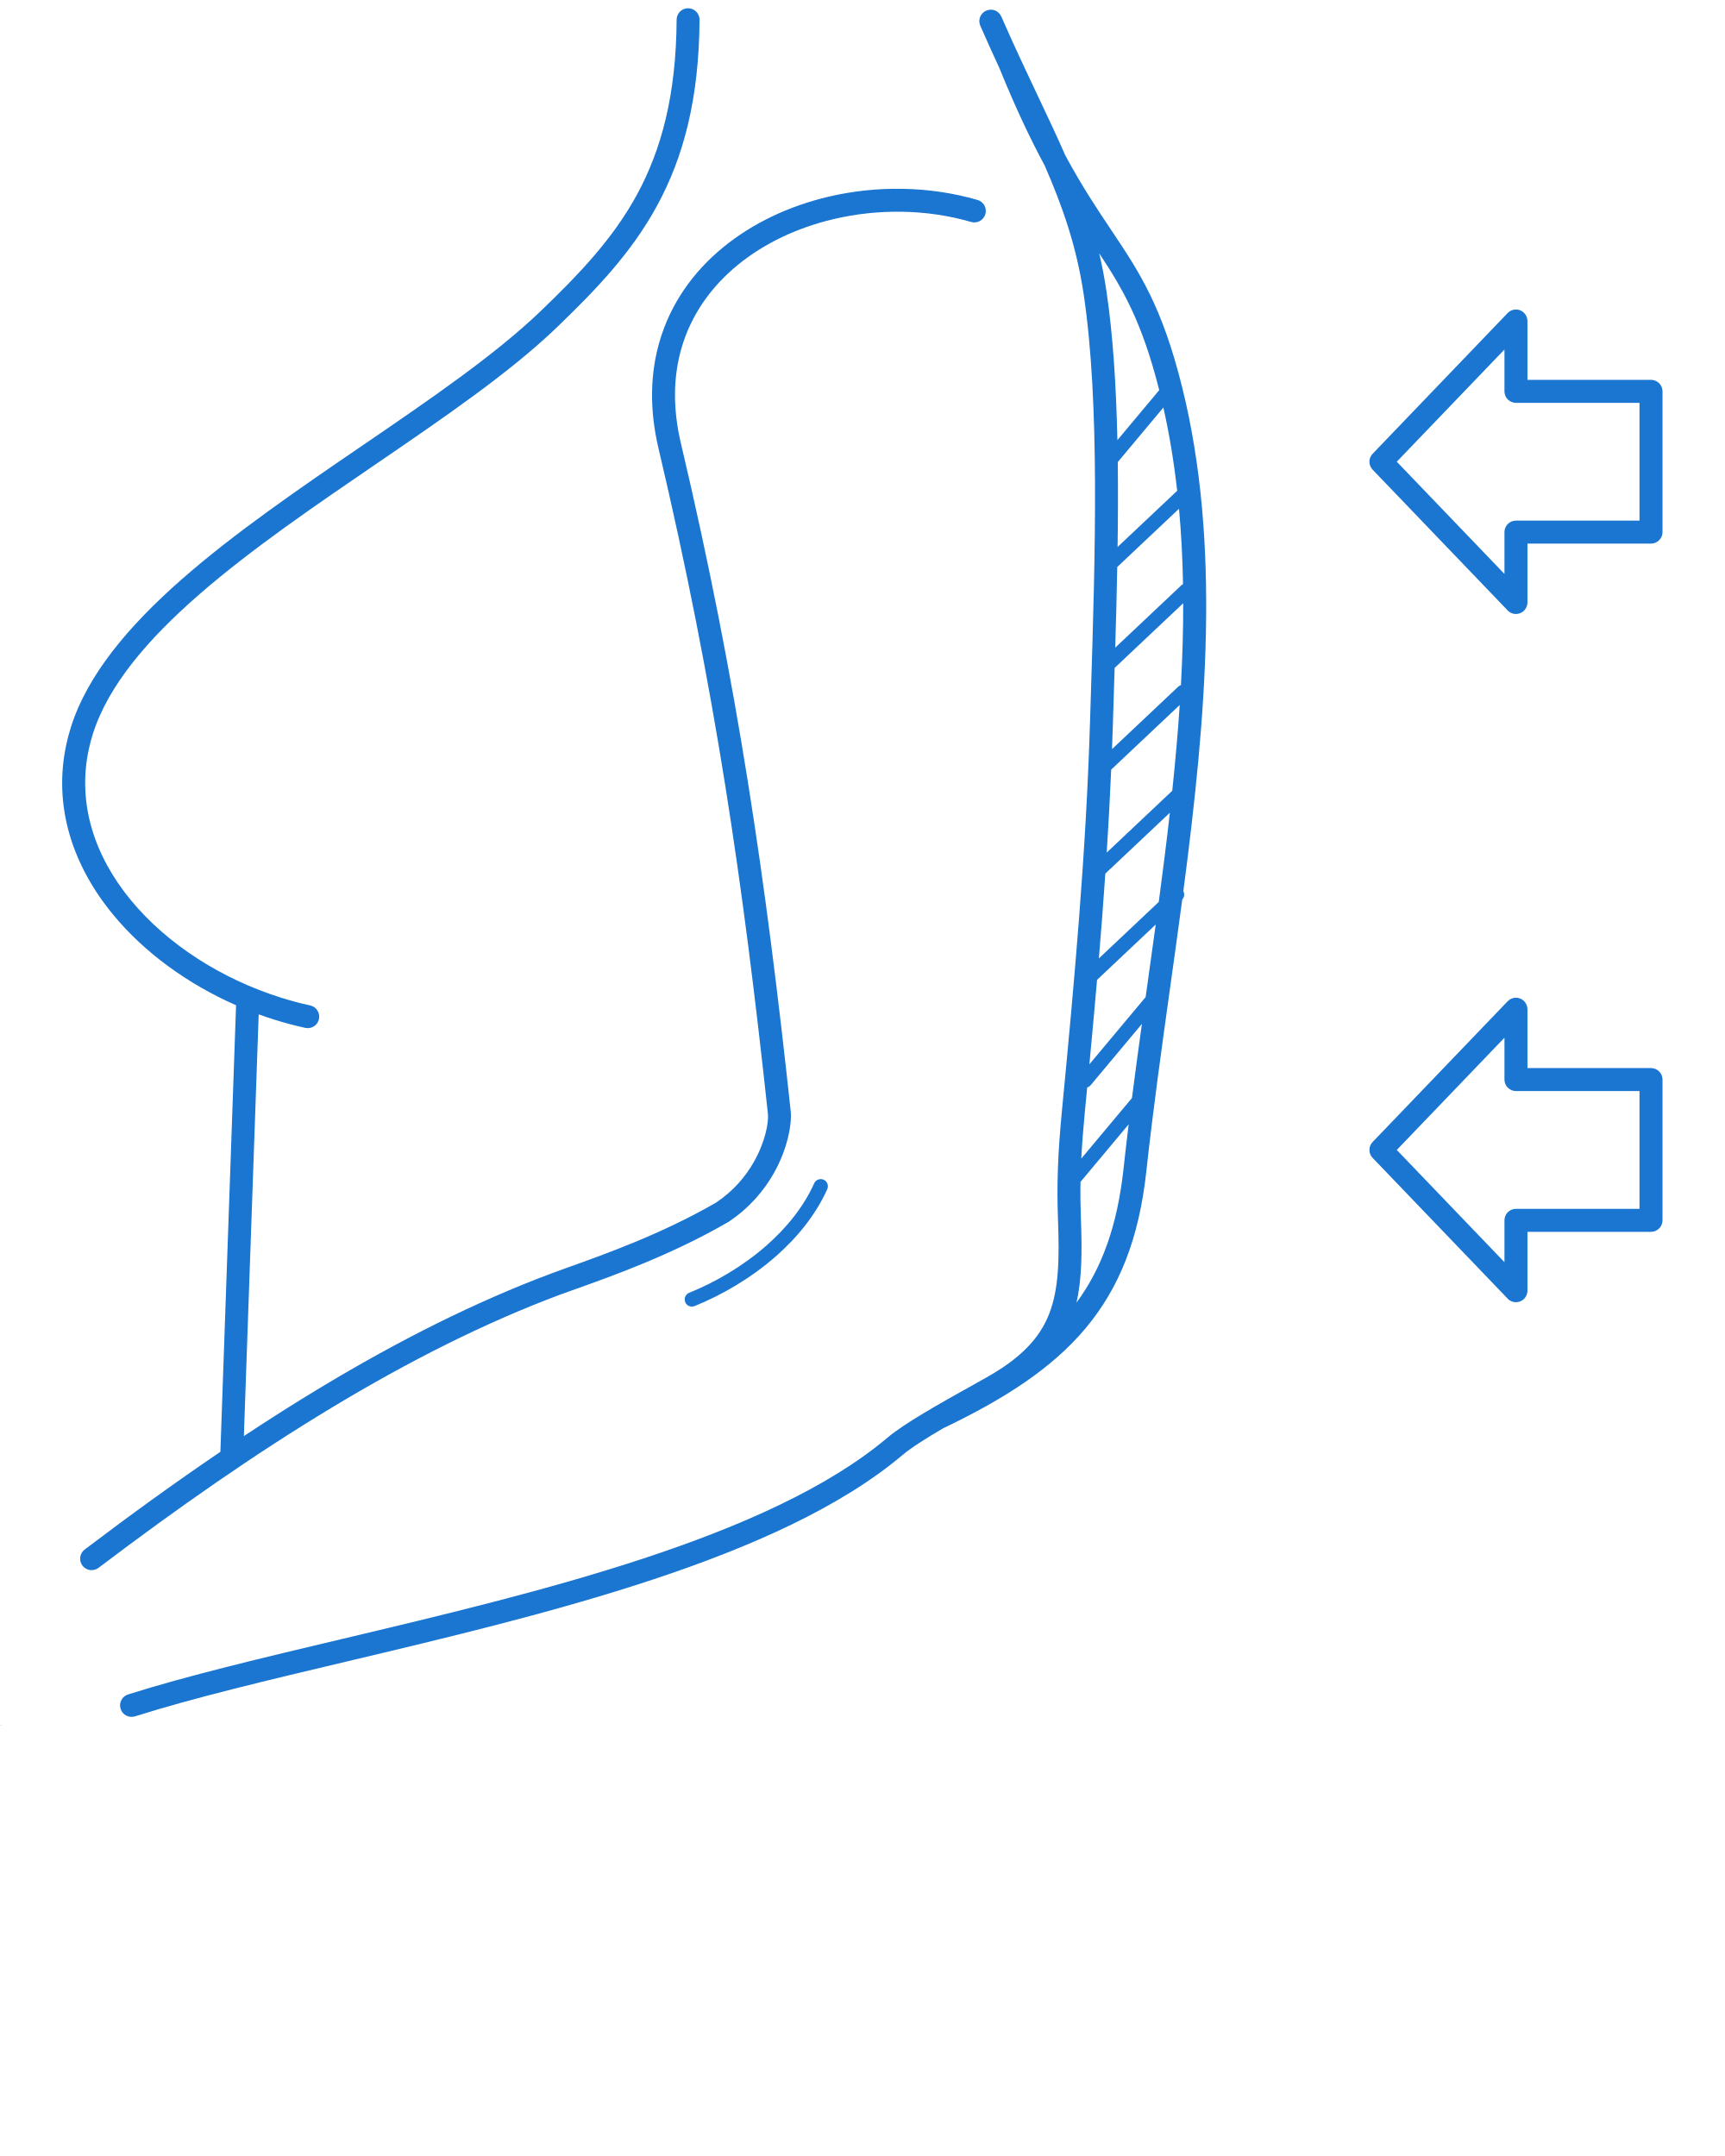
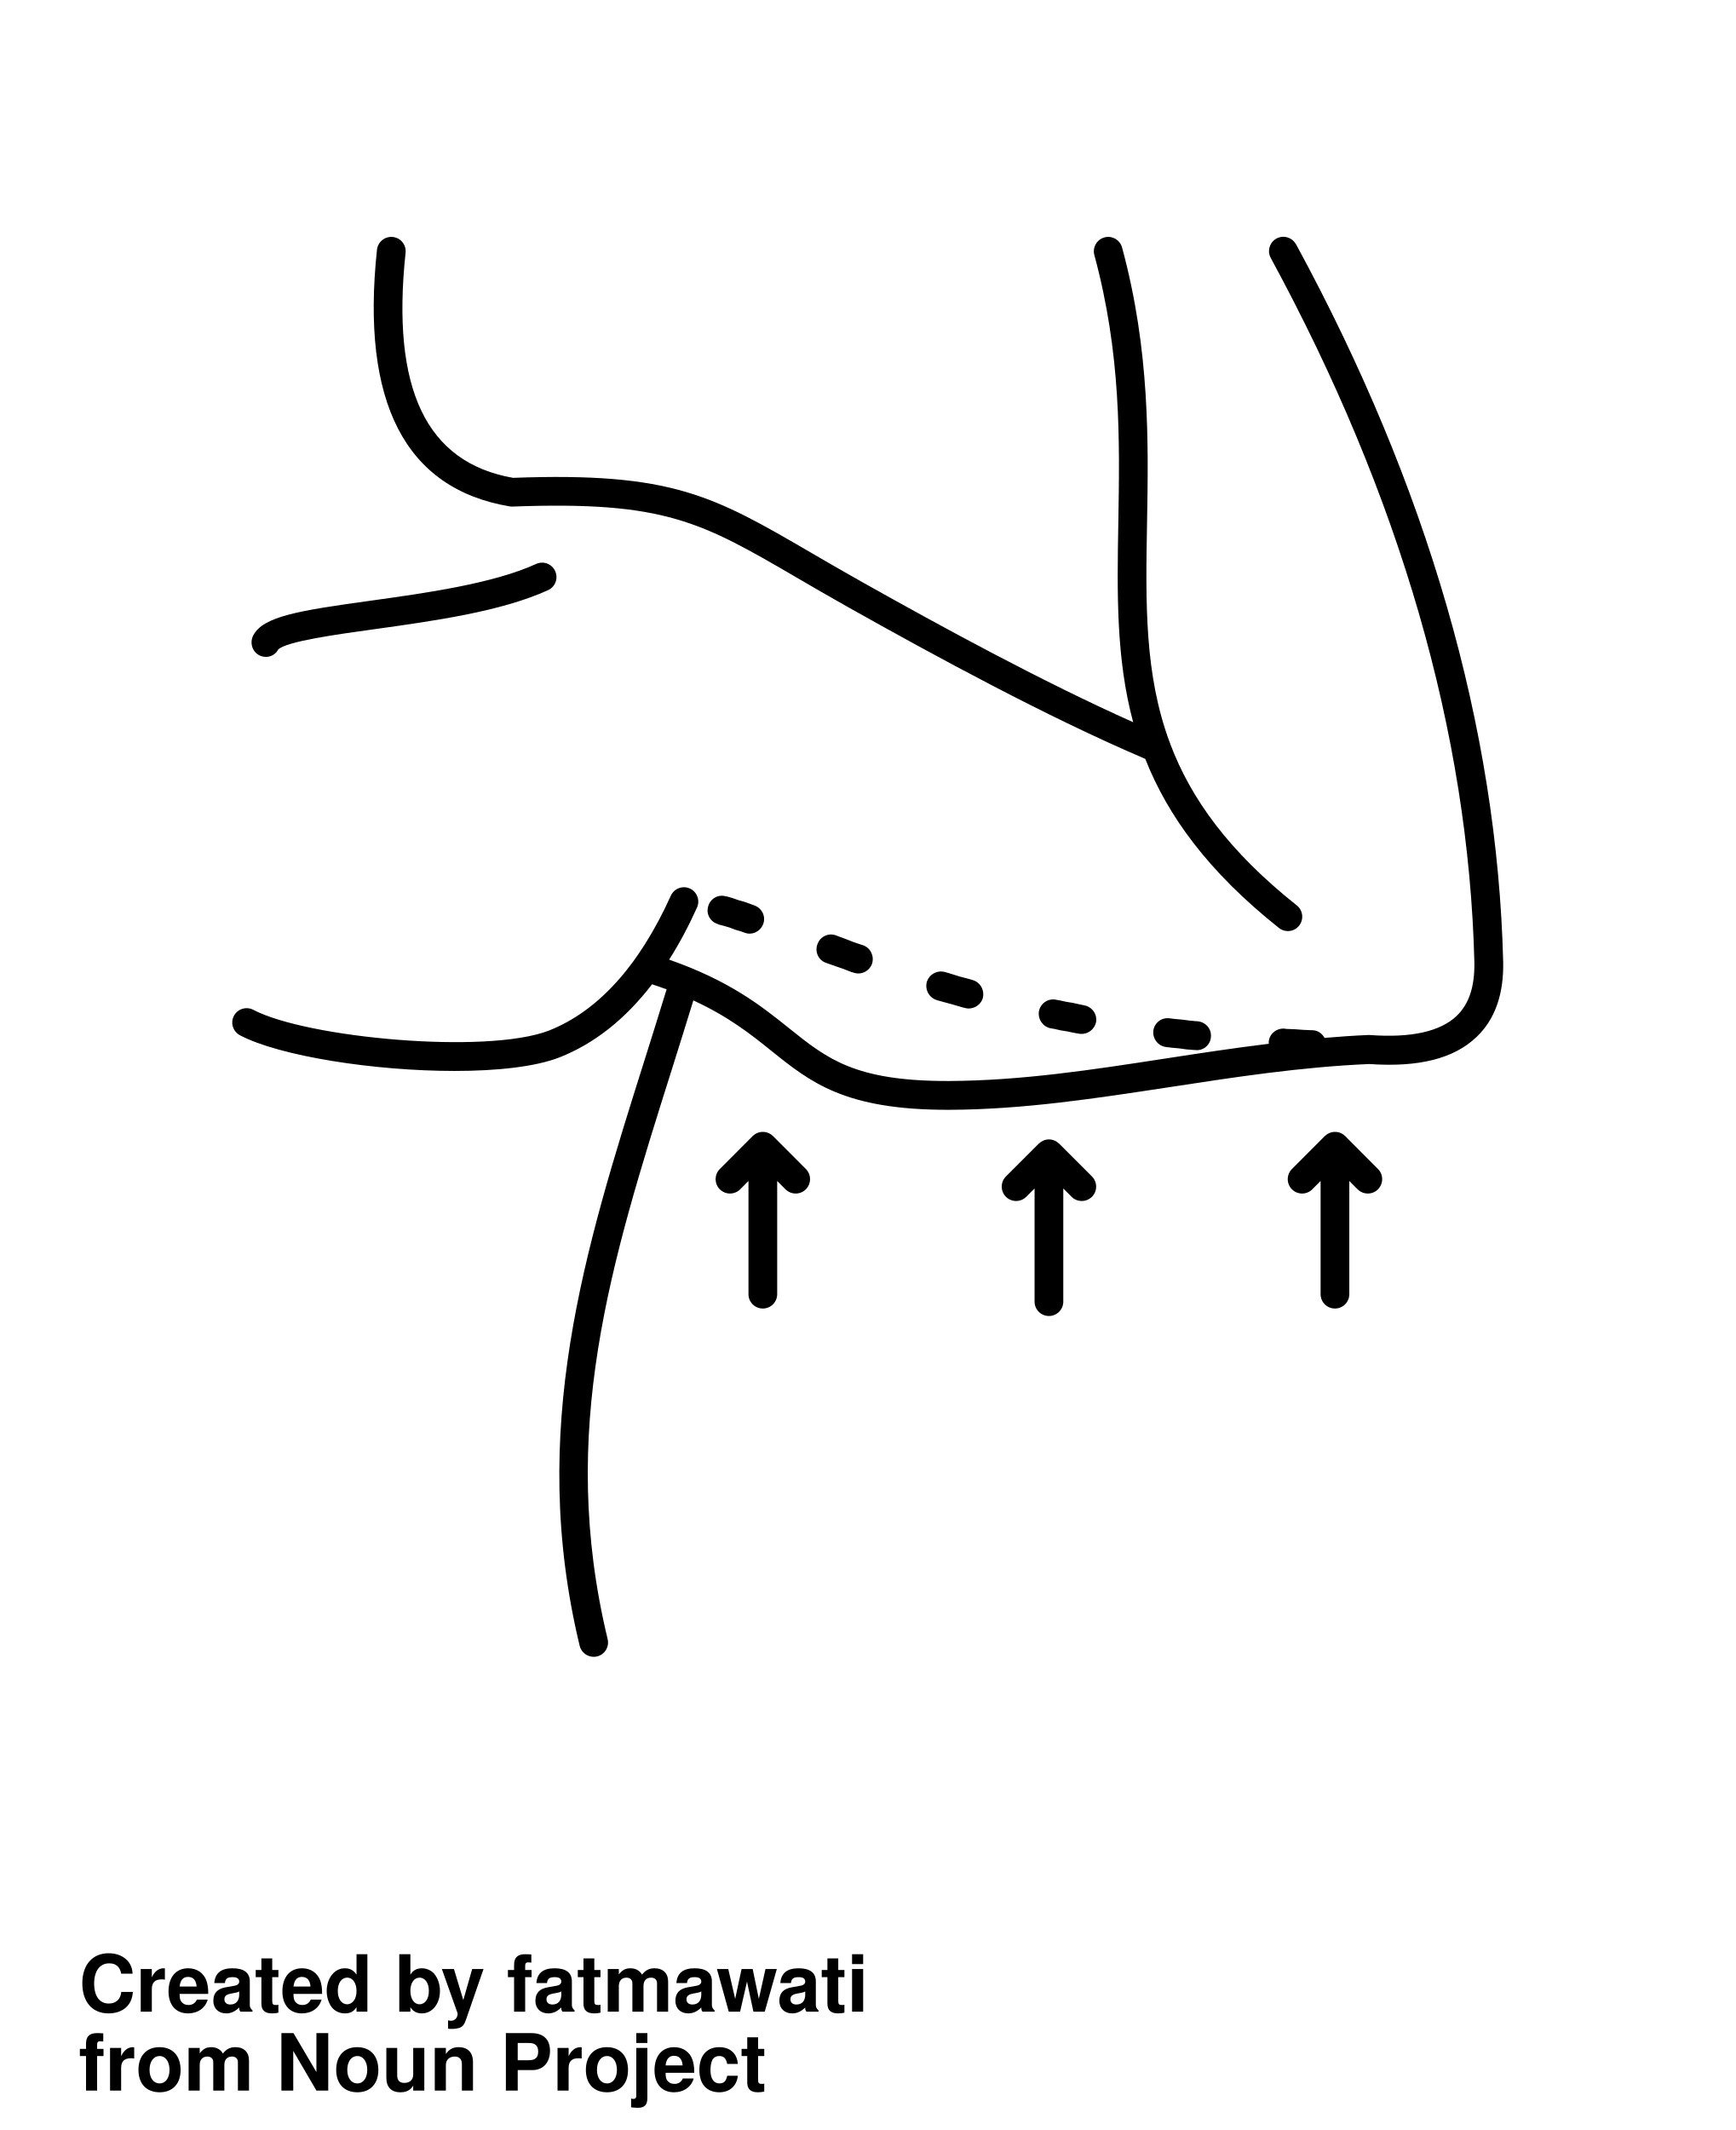
- <svg xmlns="http://www.w3.org/2000/svg" xml:space="preserve" version="1.1" style="shape-rendering:geometricPrecision;text-rendering:geometricPrecision;image-rendering:optimizeQuality;" viewBox="0 0 60000 75000" x="0px" y="0px" fill-rule="evenodd" clip-rule="evenodd">
-   <defs>
-     <style type="text/css">
-    
-     .fil0 {fill:#1a76d1;fill-rule:nonzero}
-    
-   </style>
-   </defs>
-   <g>
-     <path class="fil0" d="M34096.94 894.75c-88.02,-201.93 4.32,-436.99 206.25,-525.01 201.93,-88.02 436.99,4.32 525.01,206.25 222.14,507.84 440.9,989.16 653.99,1448.9 6.16,11.71 11.8,23.82 16.87,36.34l0.12 0.3c205.88,443.71 406.44,867.34 599.57,1275.33 345.67,730.21 667.87,1410.91 959.52,2077.41 586.25,1083.6 1108.27,1863.77 1581.21,2570.49 992.85,1483.63 1777.21,2655.72 2480.95,5493.43 1348.89,5439.14 837.36,11447.89 39.23,17523.06 49.76,92.67 36.42,209.56 -38.14,288.71 -136.03,1024.69 -279.5,2051.05 -422.87,3076.65 -298.65,2136.33 -596.84,4269.42 -825.46,6373.7 -254.7,2344.42 -939.86,4064.83 -2116.52,5468.1 -1162.15,1385.99 -2792.54,2443.68 -4955.19,3478.65 -593.67,348.02 -1110.49,674.84 -1420.71,936.58 -4270.29,3602.86 -12407.08,5533.61 -19345.21,7179.91 -2746.55,651.71 -5303.67,1258.48 -7339.39,1902.39 -210.55,66.44 -435.12,-50.39 -501.56,-260.94 -66.44,-210.55 50.39,-435.12 260.94,-501.56 2064.52,-653.02 4634.86,-1262.93 7395.63,-1918.01 6854.09,-1626.36 14892.33,-3533.73 19013.97,-7011.17 602.21,-508.09 1826.09,-1191.5 2980.36,-1836.02 5.97,-3.33 -31.88,17.85 454.66,-255.16 1208.58,-678.14 1858.08,-1368.84 2187.87,-2206.14 339.49,-861.92 363.64,-1914.96 312.11,-3277.23 -23.25,-615.07 -25.2,-1190.84 -2.95,-1803.95 22.18,-611.19 68.42,-1258.16 141.55,-2017.28 215.57,-2237.41 422.86,-4452.76 597.74,-6731.56 172.68,-2250.17 307.97,-4499.3 377.58,-6779.41 9.92,-325.14 20.2,-653.62 30.53,-984.71 149.32,-4780.56 315.85,-10112.36 -253.97,-13901.08 -249.17,-1656.7 -725.83,-3022.59 -1351.33,-4457.98 -482.64,-894.1 -1007.06,-1987.98 -1580.86,-3402.51l-0.04 -0.11c-213.46,-460.79 -434.15,-946.71 -661.46,-1466.37zm23329.35 41956.41l-4297.65 0 0 2048.33c0,220.91 -179.09,400 -400,400 -123.99,0 -234.79,-56.42 -308.16,-144.98l-4677 -4875.12c-149.14,-155.05 -147.95,-399.48 0.02,-553.1l4697.64 -4896.69c152.73,-158.78 405.28,-163.67 564.06,-10.94 81.4,78.29 122.33,182.82 122.34,287.5l1.1 0 0 2048.34 4297.65 0c220.91,0 400,179.09 400,400l0 4896.66c0,220.91 -179.09,400 -400,400zm-4697.65 -800l4297.65 0 0 -4096.66 -4297.65 0c-220.91,0 -400,-179.09 -400,-400l0 -1455.15 -3744.84 3903.48 3744.84 3903.48 0 -1455.15c0,-220.91 179.09,-400 400,-400zm4697.65 -23141.05l-4297.65 0 0 2048.33c0,220.91 -179.09,400 -400,400 -123.99,0 -234.79,-56.42 -308.16,-144.98l-4677 -4875.13c-149.14,-155.05 -147.95,-399.48 0.02,-553.1l4697.64 -4896.68c152.73,-158.78 405.28,-163.67 564.06,-10.94 81.4,78.29 122.33,182.82 122.34,287.5l1.1 0 0 2048.33 4297.65 0c220.91,0 400,179.09 400,400l0 4896.67c0,220.91 -179.09,400 -400,400zm-4697.65 -800l4297.65 0 0 -4096.67 -4297.65 0c-220.91,0 -400,-179.09 -400,-400l0 -1455.15 -3744.84 3903.48 3744.84 3903.48 0 -1455.14c0,-220.91 179.09,-400 400,-400zm-13470.5 21000.66l-1676.04 2004.03c-7.19,431.09 -1.84,853.21 14.93,1296.79 42.91,1134.54 34.26,2076.07 -153.74,2903.7 891.04,-1211.15 1422.67,-2694.48 1636.14,-4659.36 55.81,-513.73 115.71,-1028.88 178.71,-1545.16zm-1648.34 1192.85l1762.89 -2107.87c109.83,-857.12 226.57,-1716.84 345.74,-2577.81l-1782.55 2131.38c-32.72,39.1 -74.89,65.64 -120.37,79.1 -27.47,287.71 -55.16,576.06 -83,865.06 -57.37,595.41 -97.79,1119.38 -122.71,1610.14zm282.05 -3279.71l1956.46 -2339.32 59.72 -427.36c97.67,-698.64 195.36,-1397.64 290.69,-2096.12l-2040.32 1924.71c-83.8,971.4 -173.51,1950.87 -266.55,2938.09zm329.78 -3683.44l2083.25 -1965.22c138.48,-1037.08 269.73,-2072.33 385.81,-3102.96l-2244.37 2117.2c-35.47,520.46 -73.23,1039.19 -112.95,1556.81 -35.52,462.8 -72.86,927.53 -111.74,1394.17zm272.89 -3682.16l2279.44 -2150.29c105.19,-1000.55 194.19,-1996.07 259.66,-2983.96l-2383.62 2248.55c-42.23,971.13 -94.76,1931.77 -155.48,2885.7zm2487.96 -5771.72c27.57,-25.94 59.5,-44.37 93.25,-55.4 52.59,-957.42 81.31,-1907.05 79.44,-2846.53l-2385.45 2250.29c-9.35,305.08 -18.83,608.49 -28.24,909.73 -10.33,331.09 -20.61,659.57 -30.53,984.71 -9.5,311.26 -20.16,621.25 -31.89,930.1l2303.42 -2172.9zm106.77 -3525.46c18.12,-17.05 38.12,-30.84 59.28,-41.44 -15.82,-884.25 -60.26,-1758.96 -139.4,-2621.99l-2148.32 2026.59c-17.47,937.22 -42.45,1876.84 -69.82,2804.88l2298.26 -2168.04zm-2216.92 -1333.42l2072.98 -1955.53c-110.18,-982 -267.29,-1948.17 -480.24,-2895.37l-1586.08 1896.46c11.94,966.8 7.65,1957.28 -6.66,2954.44zm-6.43 -3716.85l1455.05 -1739.78c-602.27,-2387.32 -1269.36,-3522.55 -2087.52,-4758.01 97.14,412.9 180.24,840.58 247.82,1289.89 231.09,1536.51 343.04,3316.79 384.65,5207.9zm-10546.71 25853.77c56.09,-125.66 203.44,-182.07 329.1,-125.98 125.66,56.09 182.07,203.44 125.98,329.1 -399.89,890.53 -1037.58,1676.4 -1787.81,2335.37 -857.54,753.23 -1864.11,1342.06 -2829.31,1731.62 -127.82,51.23 -272.99,-10.86 -324.22,-138.68 -51.23,-127.82 10.86,-272.99 138.68,-324.22 917.38,-370.26 1873.33,-929.26 2686.73,-1643.72 699.7,-614.59 1292.51,-1343.22 1660.85,-2163.49zm-3453.39 692.73c9.03,-5.19 18.19,-9.98 27.43,-14.39 4.63,-3.35 9.33,-6.64 14.14,-9.83 604.89,-402.57 1024.86,-907.3 1306.75,-1401.69 410.89,-720.63 527.49,-1393.83 495.21,-1693.35 -429.16,-3981.63 -888.37,-7683.55 -1485.55,-11426.72 -596.78,-3740.67 -1333.99,-7537.88 -2320.57,-11719 -323.11,-1369.39 -282.14,-2610.46 35.4,-3705.78 384.73,-1327.04 1173.69,-2430.2 2212.28,-3282.11 1027.97,-843.2 2299.02,-1439.18 3661.01,-1760.55 1679.69,-396.34 3505.68,-376.33 5189.77,111.91 211.42,61.27 333.14,282.33 271.87,493.75 -61.27,211.42 -282.33,333.14 -493.75,271.87 -1548.47,-448.92 -3232.84,-466.04 -4786.63,-99.41 -1247.9,294.44 -2406.42,835.55 -3336.01,1598.05 -918.97,753.79 -1615.64,1725.01 -1952.92,2888.37 -279.98,965.76 -313.55,2070.81 -22.9,3302.64 987.47,4184.87 1727.94,8001.83 2329.95,11775.26 601.61,3770.92 1062.37,7483.11 1491.81,11467.34 44.13,409.46 -92.45,1289.73 -595.21,2171.49 -336.67,590.47 -838.05,1193.14 -1559.89,1673.55 -18.52,12.26 -37.7,22.75 -57.33,31.55 -9.01,6.21 -18.32,12.12 -27.98,17.67 -1928.37,1111.56 -3949.03,1833.1 -5181.7,2273.25 -275.2,98.26 -517.3,184.72 -598.99,215.24 -2626.54,981.36 -5266.42,2316.66 -7936.01,3926 -2674.5,1612.29 -5374.89,3498.06 -8118.92,5577.62 -176.04,132.89 -426.49,97.92 -559.38,-78.12 -132.89,-176.04 -97.92,-426.49 78.12,-559.38 1586.19,-1202.1 3158.31,-2340.15 4719.85,-3399.15l545.35 -15533.8c-1684.12,-741.22 -3191.57,-1834.16 -4278.17,-3154.17 -1392.82,-1692 -2099.51,-3754.7 -1622.16,-5936.03 41.23,-188.38 91.94,-379.31 152.48,-572.65 1146.93,-3662.88 5768.65,-6820.36 10147.05,-9811.6 2346.39,-1603.01 4621.61,-3157.41 6211.75,-4688.38 1321.84,-1272.66 2498.91,-2496.99 3340.4,-4049.96 839.22,-1548.79 1356.87,-3443.17 1372.66,-6072.79 0.86,-220.05 179.95,-397.74 400,-396.88 220.05,0.86 397.74,179.95 396.88,400 -16.7,2779.65 -569.73,4792.93 -1466.42,6447.79 -894.43,1650.67 -2118.59,2926.07 -3490.4,4246.84 -1639.96,1578.94 -3941.42,3151.27 -6314.87,4772.76 -4266.76,2914.97 -8770.63,5991.93 -9834.55,9389.72 -52.25,166.88 -96.74,334.94 -133.72,503.91 -420.32,1920.7 213.11,3750.52 1456.52,5261.01 1268.45,1540.92 3166.3,2751.69 5238.69,3400.6 328.11,102.73 662.29,191.61 1000.73,265.67 215.73,46.6 352.85,259.28 306.25,475.01 -46.6,215.73 -259.28,352.85 -475.01,306.25 -358.06,-78.35 -715.23,-173.52 -1069.47,-284.43 -185.36,-58.04 -369.42,-120.44 -551.97,-186.86l-515.04 14670.58c886.63,-586.69 1770.03,-1146.95 2650.85,-1677.94 2703.75,-1629.93 5387.2,-2985.97 8070.39,-3988.5 256.8,-95.95 421.21,-154.66 608.35,-221.48 1213.06,-433.14 3201.58,-1143.21 5053.58,-2210.75z" />
-   </g>
-   <text x="0" y="60015" fill="#000000" font-size="5px" font-weight="bold" font-family="'Helvetica Neue', Helvetica, Arial-Unicode, Arial, Sans-serif">Created by Olena Panasovska</text>
-   <text x="0" y="60020" fill="#000000" font-size="5px" font-weight="bold" font-family="'Helvetica Neue', Helvetica, Arial-Unicode, Arial, Sans-serif">from the Noun Project</text>
+ <svg xmlns="http://www.w3.org/2000/svg" version="1.1" viewBox="-5.0 -10.0 110.0 135.0">
+   <path d="m11.059 30.262c0.645-1.199 2.871-1.559 7.445-2.191 3.461-0.48 7.766-1.082 10.484-2.328 0.461-0.207 0.996-0.008 1.207 0.453 0.207 0.457 0.008 1-0.449 1.207-2.965 1.355-7.231 1.949-10.992 2.473-2.379 0.328-5.637 0.781-6.117 1.293-0.164 0.301-0.461 0.465-0.777 0.465-0.148 0-0.301-0.035-0.445-0.113-0.441-0.242-0.594-0.812-0.355-1.258zm16.25-8.168c0.062 0.012 0.125 0.016 0.188 0.012 9.648-0.359 11.938 0.965 18.039 4.519 0.977 0.57 2.051 1.195 3.262 1.875 5.477 3.074 12.527 6.918 18.805 9.598 1.422 3.598 3.965 7.129 8.473 10.715 0.168 0.133 0.367 0.199 0.566 0.199 0.27 0 0.535-0.117 0.715-0.344 0.312-0.395 0.246-0.969-0.145-1.281-4.324-3.434-6.711-6.769-8.016-10.215-0.016-0.051-0.027-0.094-0.051-0.137-1.594-4.312-1.52-8.797-1.43-13.867 0.09-5.129 0.191-10.941-1.582-17.48-0.133-0.484-0.633-0.773-1.117-0.641s-0.773 0.633-0.641 1.117c1.703 6.285 1.609 11.719 1.52 16.969-0.078 4.445-0.148 8.602 0.941 12.641-5.812-2.598-12.137-6.051-17.145-8.863-1.203-0.676-2.266-1.293-3.238-1.859-6.234-3.629-8.828-5.141-18.93-4.766-5.504-0.969-7.731-5.637-6.812-14.266 0.055-0.5-0.309-0.949-0.809-1-0.5-0.055-0.949 0.309-1.004 0.809-1.031 9.68 1.797 15.152 8.41 16.266zm49.848-16.609c-0.242-0.441-0.793-0.605-1.234-0.367-0.441 0.242-0.605 0.797-0.363 1.234 8.199 15.098 12.543 30.105 12.906 44.621 0.031 1.547-0.336 2.668-1.129 3.422-1.039 0.984-2.879 1.395-5.469 1.207-0.035-0.004-0.066-0.004-0.102-0.004-0.941 0.039-1.871 0.105-2.797 0.184-0.148-0.27-0.414-0.473-0.742-0.484l-0.562-0.023-0.543-0.039-0.566-0.023-0.152-0.02c-0.52-0.023-0.953 0.367-0.977 0.867-0.004 0.031 0.012 0.059 0.012 0.094-2.215 0.27-4.391 0.602-6.523 0.93-4.711 0.727-9.16 1.406-13.711 1.43h-0.145c-5.863 0-7.613-1.402-10.027-3.336-1.766-1.414-3.75-3.004-7.613-4.356 0.633-0.996 1.223-2.098 1.766-3.301 0.207-0.457 0.004-1-0.453-1.207s-1-0.004-1.207 0.457c-2.008 4.441-4.613 7.32-7.738 8.551-3.953 1.52-15.344 0.461-18.73-1.32-0.445-0.23-0.996-0.062-1.23 0.383-0.234 0.445-0.062 0.992 0.383 1.23 2.516 1.324 8.508 2.262 13.602 2.262 2.672 0 5.094-0.258 6.637-0.852 2.219-0.871 4.188-2.43 5.887-4.641 0.32 0.105 0.629 0.215 0.922 0.32-0.461 1.508-0.93 2.996-1.391 4.461-3.812 12.078-7.41 23.484-4.121 37.145 0.102 0.418 0.473 0.699 0.887 0.699 0.07 0 0.141-0.008 0.215-0.023 0.488-0.117 0.789-0.609 0.672-1.098-3.172-13.172 0.191-23.828 4.09-36.172 0.445-1.418 0.898-2.856 1.344-4.309 2.254 1.039 3.664 2.164 4.945 3.195 2.5 2.008 4.664 3.738 11.176 3.738h0.145c4.688-0.023 9.199-0.719 13.977-1.445 4.074-0.625 8.293-1.273 12.602-1.457 3.141 0.219 5.363-0.34 6.801-1.711 1.168-1.109 1.738-2.715 1.691-4.777-0.371-14.824-4.789-30.113-13.129-45.465zm-20.672 46.578-0.648-0.172-0.629-0.195-0.305-0.09c-0.5-0.133-1 0.152-1.148 0.629-0.133 0.5 0.152 1 0.629 1.152l0.305 0.086 0.648 0.176 0.672 0.195 0.172 0.043c0.477 0.133 1-0.172 1.129-0.648 0.109-0.5-0.172-1-0.672-1.129zm-6.898-2.191-0.5-0.172-0.5-0.195-0.477-0.176-0.109-0.043c-0.477-0.176-0.996 0.062-1.172 0.539-0.195 0.48 0.043 1.02 0.52 1.195l0.109 0.039 0.5 0.176 0.5 0.172 0.5 0.195 0.152 0.043c0.477 0.172 1-0.086 1.172-0.562 0.152-0.48-0.086-0.996-0.562-1.172zm13.797 3.773-0.391-0.086-0.391-0.062-0.391-0.086-0.262-0.047c-0.5-0.105-0.977 0.219-1.086 0.719-0.086 0.5 0.238 0.977 0.715 1.086l0.262 0.043 0.391 0.09 0.41 0.066 0.41 0.086 0.348 0.062c0.5 0.086 0.977-0.238 1.086-0.738 0.086-0.5-0.262-0.977-0.762-1.062zm7.531 1.086-0.477-0.043-0.477-0.062-0.477-0.043-0.348-0.043c-0.496-0.066-0.953 0.281-1.02 0.781-0.062 0.52 0.305 0.977 0.805 1.039l0.348 0.043 0.477 0.043 0.477 0.066 0.5 0.039h0.043c0.5 0.066 0.953-0.305 0.996-0.801 0.062-0.52-0.305-0.957-0.824-1.02zm-28.355-7.441-0.367-0.133-0.391-0.109-0.367-0.129-0.367-0.105h-0.043c-0.477-0.152-0.996 0.129-1.129 0.629-0.152 0.477 0.133 0.996 0.629 1.129l0.02 0.02 0.348 0.09 0.367 0.109 0.348 0.133 0.367 0.109 0.238 0.086c0.477 0.176 0.996-0.086 1.172-0.562 0.176-0.48-0.086-1-0.562-1.172zm1.445 14.715h-0.004c-0.164-0.164-0.391-0.266-0.641-0.266s-0.477 0.102-0.641 0.266h-0.004l-2.082 2.086c-0.355 0.355-0.355 0.934 0 1.289 0.355 0.355 0.934 0.355 1.289 0l0.527-0.531v7.176c0 0.504 0.406 0.91 0.91 0.91s0.91-0.406 0.91-0.91v-7.176l0.527 0.531c0.18 0.176 0.41 0.266 0.645 0.266s0.465-0.086 0.645-0.266c0.355-0.359 0.355-0.938 0-1.289zm36.273 0h-0.004c-0.164-0.164-0.391-0.266-0.641-0.266-0.254 0-0.477 0.102-0.645 0.266h-0.004l-2.082 2.086c-0.355 0.355-0.355 0.934 0 1.289 0.355 0.355 0.934 0.355 1.289 0l0.527-0.531v7.176c0 0.504 0.406 0.91 0.91 0.91s0.91-0.406 0.91-0.91v-7.176l0.527 0.531c0.18 0.176 0.41 0.266 0.645 0.266 0.234 0 0.469-0.086 0.645-0.266 0.355-0.359 0.355-0.938 0-1.289zm-18.137 0.477c0-0.004-0.004-0.004-0.008-0.004-0.082-0.078-0.18-0.148-0.289-0.191-0.223-0.094-0.473-0.094-0.695 0-0.109 0.047-0.207 0.113-0.289 0.191 0 0.004-0.004 0.004-0.008 0.004l-2.082 2.082c-0.355 0.355-0.355 0.934 0 1.289 0.355 0.355 0.934 0.355 1.289 0l0.527-0.527v7.172c0 0.504 0.406 0.91 0.91 0.91s0.91-0.41 0.91-0.91v-7.172l0.527 0.527c0.18 0.18 0.41 0.266 0.645 0.266s0.465-0.09 0.645-0.266c0.355-0.355 0.355-0.934 0-1.289z" />
+   <text x="0.0" y="117.5" font-size="5.0" font-weight="bold" font-family="Arbeit Regular, Helvetica, Arial-Unicode, Arial, Sans-serif" fill="#000000">Created by fatmawati</text>
+   <text x="0.0" y="122.5" font-size="5.0" font-weight="bold" font-family="Arbeit Regular, Helvetica, Arial-Unicode, Arial, Sans-serif" fill="#000000">from Noun Project</text>
</svg>
